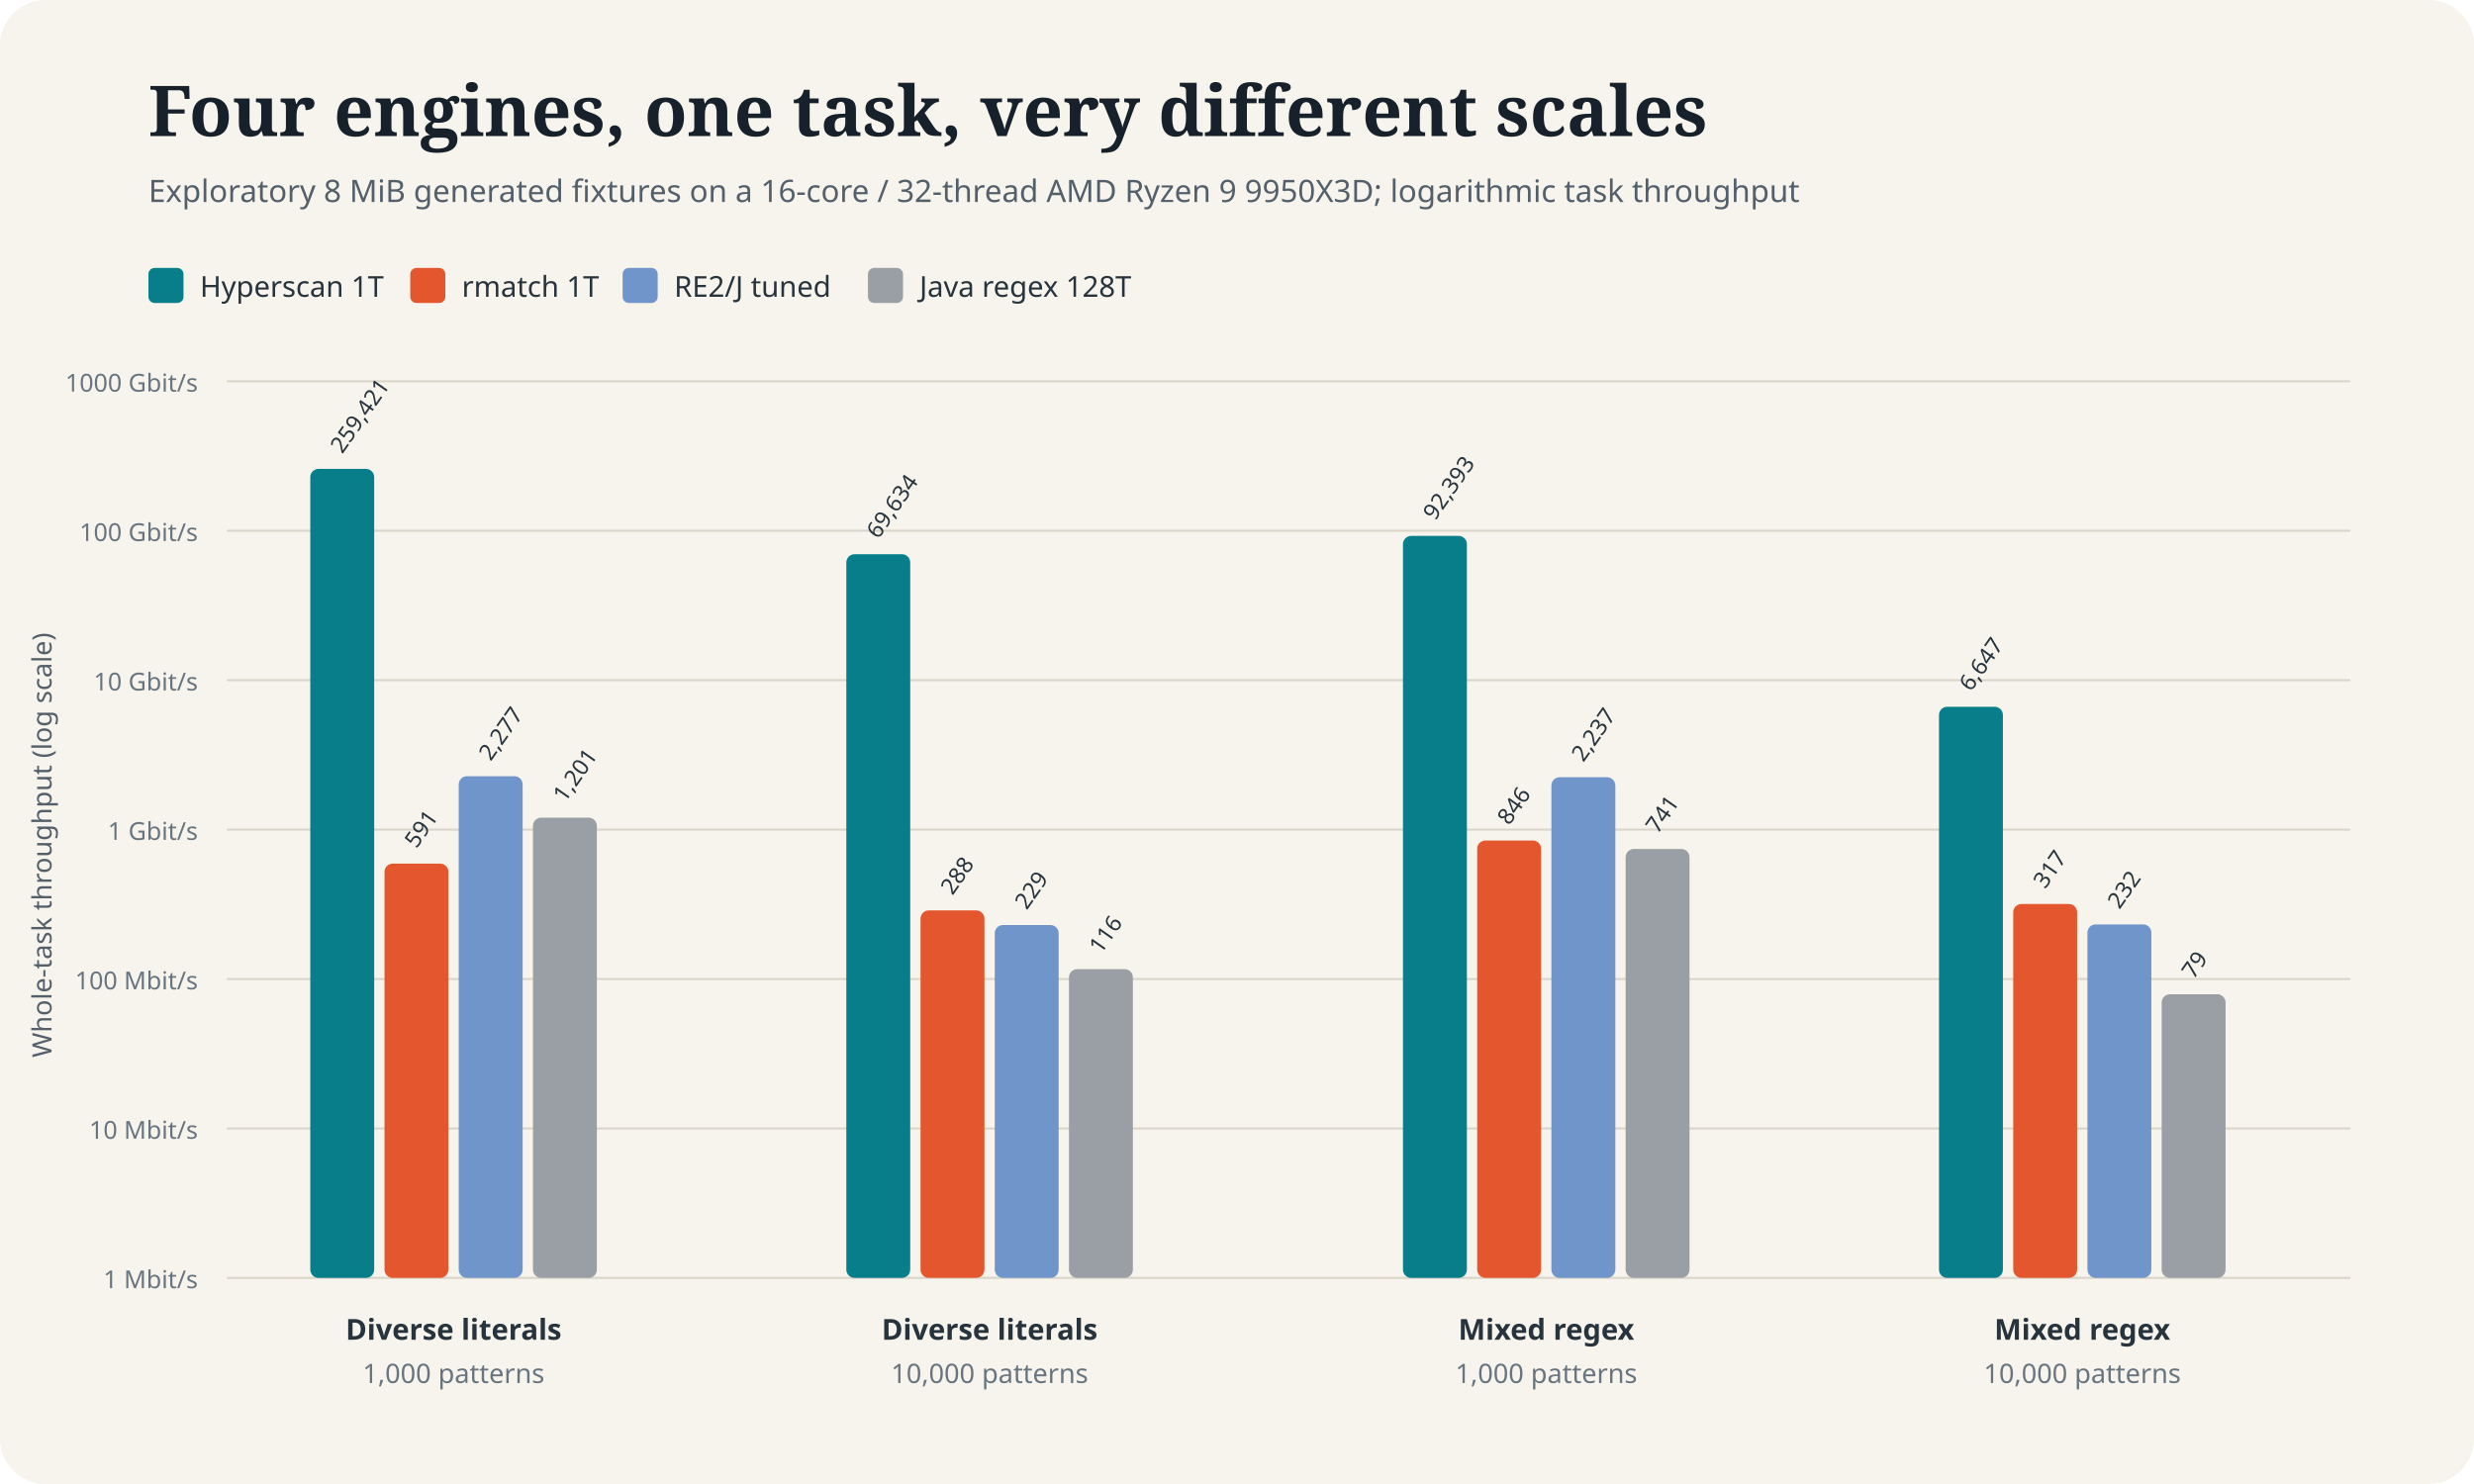
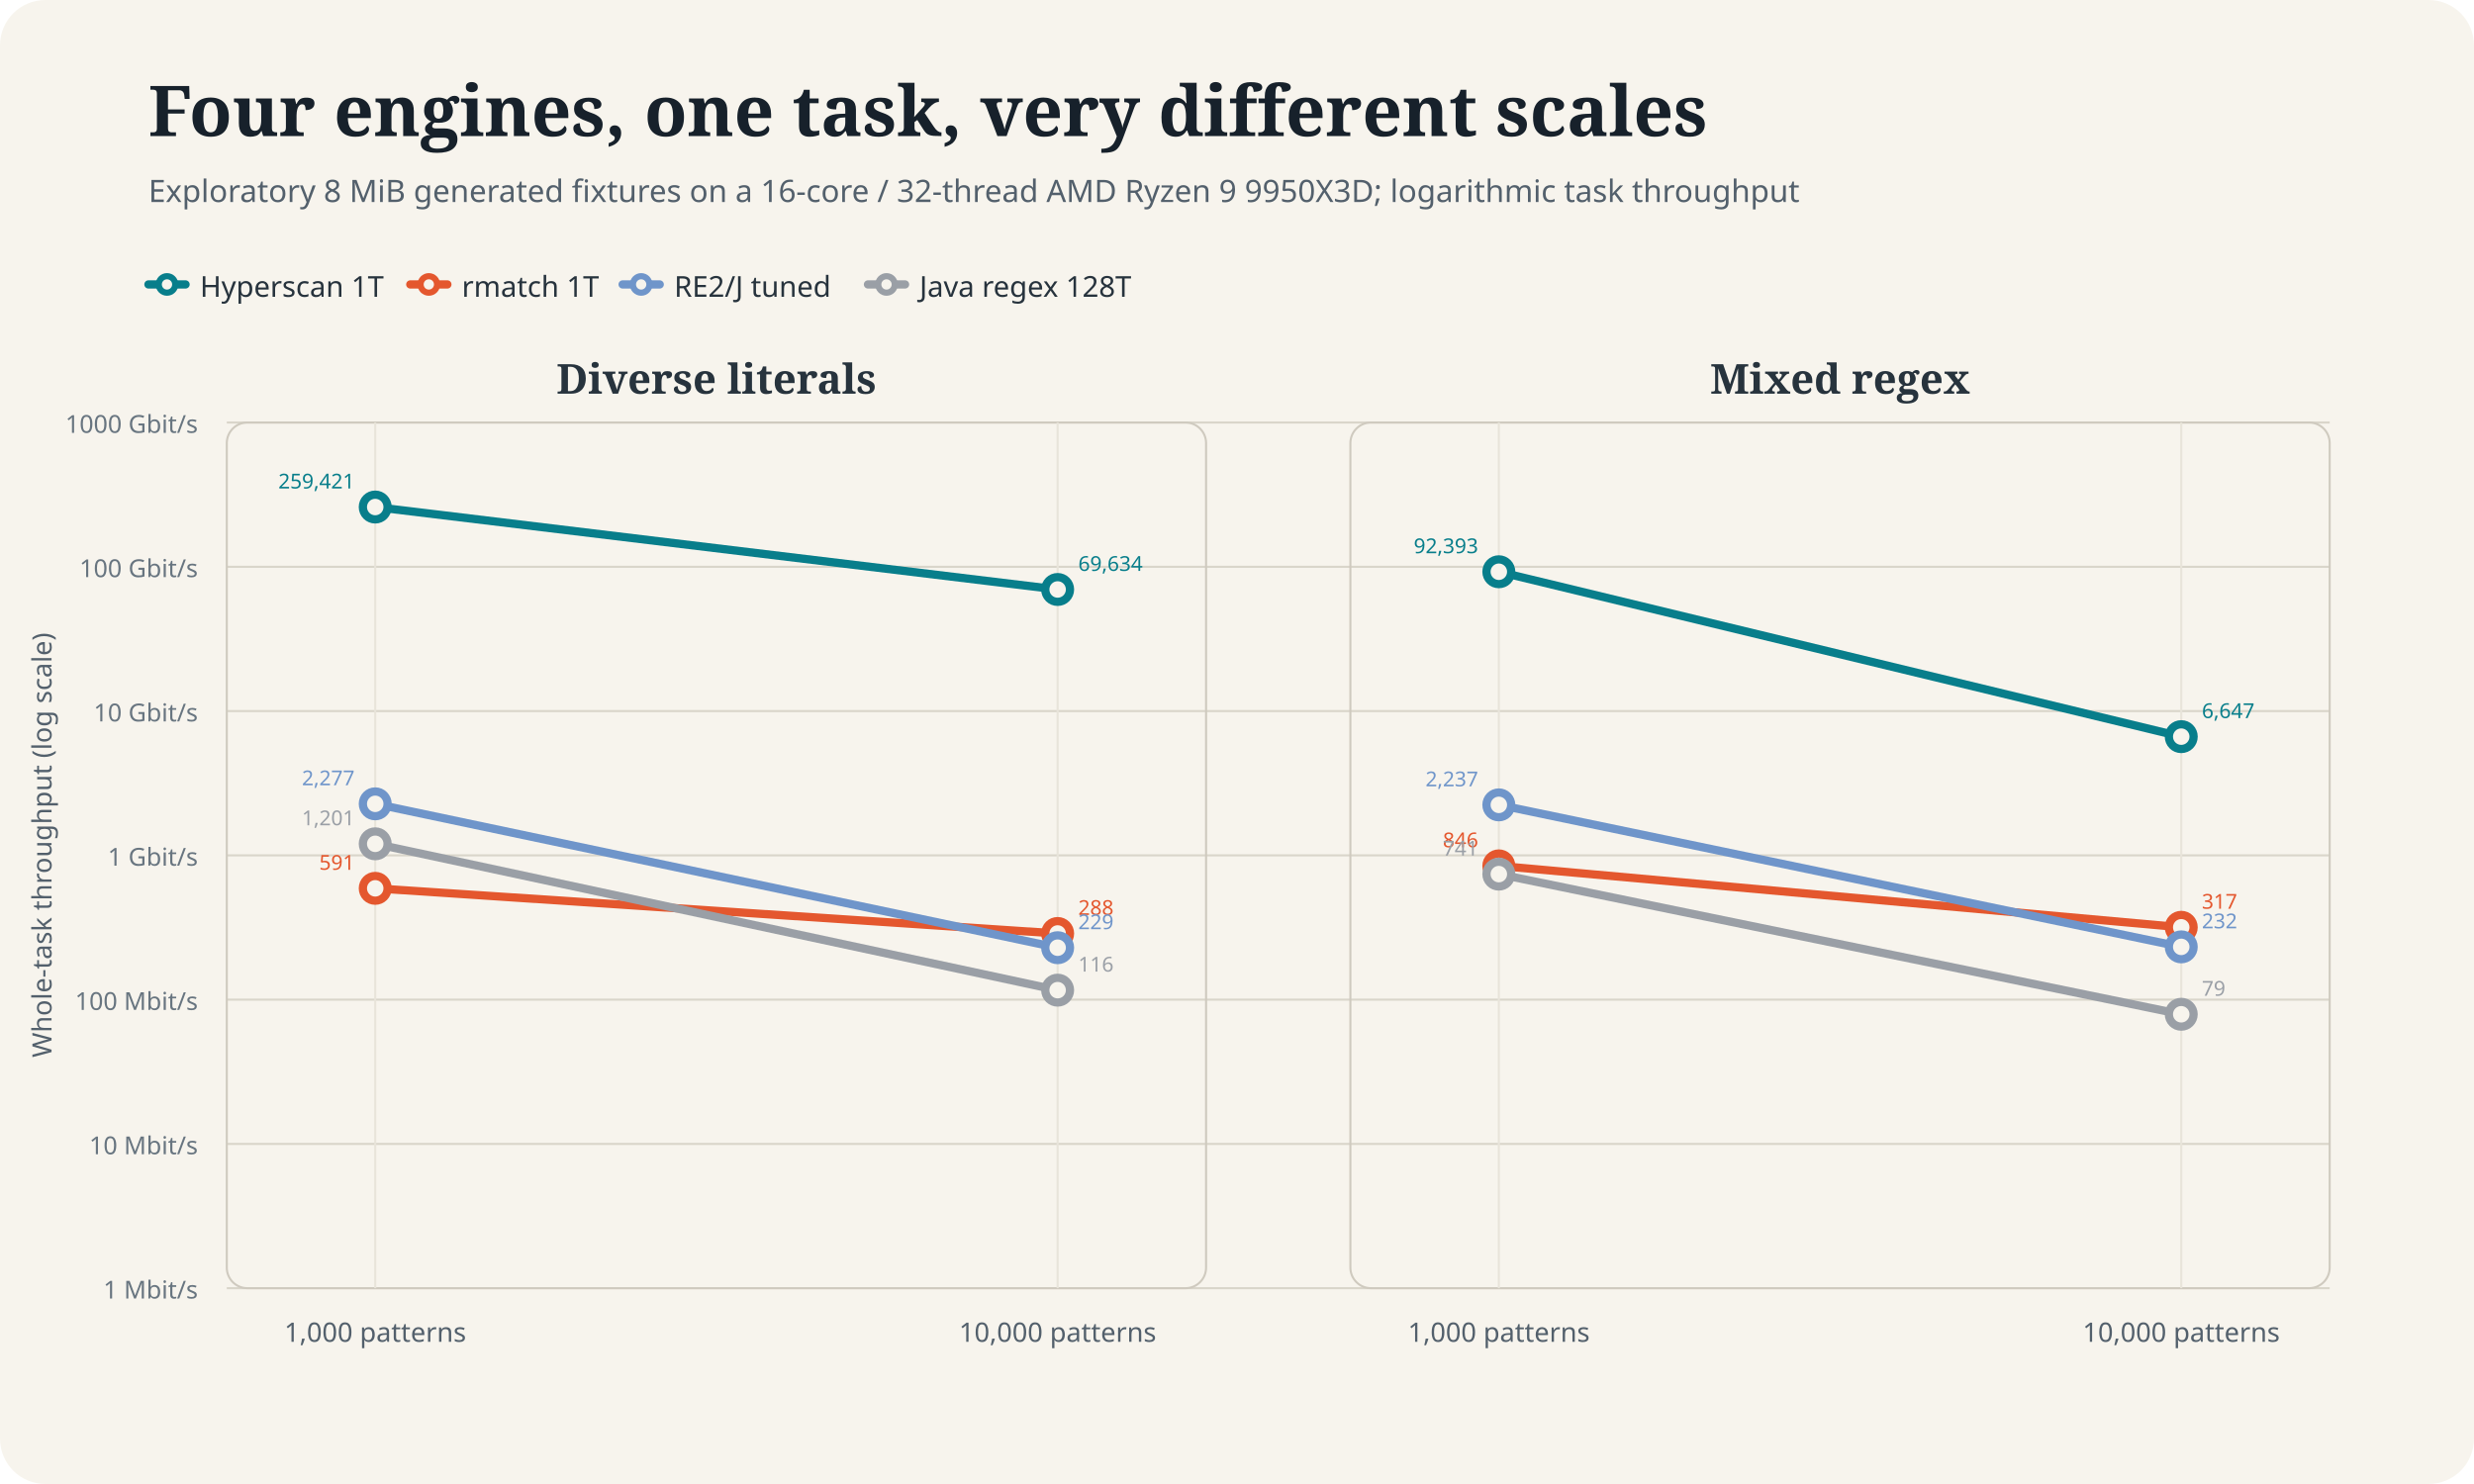
<svg xmlns="http://www.w3.org/2000/svg" width="1200" height="720" viewBox="0 0 1200 720" role="img" aria-labelledby="title desc">
  <rect width="1200" height="720" rx="22" fill="#f7f4ed" />
  <text x="72" y="66" font-family="Georgia, serif" font-size="34" font-weight="700" fill="#17212b">Four engines, one task, very different scales</text>
  <text x="72" y="98" font-family="Verdana, sans-serif" font-size="15" fill="#53606c">Exploratory 8 MiB generated fixtures on a 16-core / 32-thread AMD Ryzen 9 9950X3D; logarithmic task throughput</text>
-   <rect x="72" y="130" width="17" height="17" rx="3" fill="#087e8b" />
+   <line x1="72" y1="138" x2="90" y2="138" stroke="#087e8b" stroke-width="4" stroke-linecap="round" />
+   <circle cx="81" cy="138" r="4" fill="#f7f4ed" stroke="#087e8b" stroke-width="3" />
  <text x="97" y="144" font-family="Verdana, sans-serif" font-size="14" fill="#27333d">Hyperscan 1T</text>
-   <rect x="199" y="130" width="17" height="17" rx="3" fill="#e4572e" />
+   <line x1="199" y1="138" x2="217" y2="138" stroke="#e4572e" stroke-width="4" stroke-linecap="round" />
+   <circle cx="208" cy="138" r="4" fill="#f7f4ed" stroke="#e4572e" stroke-width="3" />
  <text x="224" y="144" font-family="Verdana, sans-serif" font-size="14" fill="#27333d">rmatch 1T</text>
-   <rect x="302" y="130" width="17" height="17" rx="3" fill="#6f95ca" />
+   <line x1="302" y1="138" x2="320" y2="138" stroke="#6f95ca" stroke-width="4" stroke-linecap="round" />
+   <circle cx="311" cy="138" r="4" fill="#f7f4ed" stroke="#6f95ca" stroke-width="3" />
  <text x="327" y="144" font-family="Verdana, sans-serif" font-size="14" fill="#27333d">RE2/J tuned</text>
-   <rect x="421" y="130" width="17" height="17" rx="3" fill="#9a9fa6" />
+   <line x1="421" y1="138" x2="439" y2="138" stroke="#9a9fa6" stroke-width="4" stroke-linecap="round" />
+   <circle cx="430" cy="138" r="4" fill="#f7f4ed" stroke="#9a9fa6" stroke-width="3" />
  <text x="446" y="144" font-family="Verdana, sans-serif" font-size="14" fill="#27333d">Java regex 128T</text>
-   <line x1="110" y1="620.0" x2="1140" y2="620.0" stroke="#d9d5ca" stroke-width="1" />
-   <text x="96" y="625.0" text-anchor="end" font-family="Verdana, sans-serif" font-size="12" fill="#687580">1 Mbit/s</text>
-   <line x1="110" y1="547.5" x2="1140" y2="547.5" stroke="#d9d5ca" stroke-width="1" />
-   <text x="96" y="552.5" text-anchor="end" font-family="Verdana, sans-serif" font-size="12" fill="#687580">10 Mbit/s</text>
-   <line x1="110" y1="475.0" x2="1140" y2="475.0" stroke="#d9d5ca" stroke-width="1" />
-   <text x="96" y="480.0" text-anchor="end" font-family="Verdana, sans-serif" font-size="12" fill="#687580">100 Mbit/s</text>
-   <line x1="110" y1="402.5" x2="1140" y2="402.5" stroke="#d9d5ca" stroke-width="1" />
-   <text x="96" y="407.5" text-anchor="end" font-family="Verdana, sans-serif" font-size="12" fill="#687580">1 Gbit/s</text>
-   <line x1="110" y1="330.0" x2="1140" y2="330.0" stroke="#d9d5ca" stroke-width="1" />
-   <text x="96" y="335.0" text-anchor="end" font-family="Verdana, sans-serif" font-size="12" fill="#687580">10 Gbit/s</text>
-   <line x1="110" y1="257.5" x2="1140" y2="257.5" stroke="#d9d5ca" stroke-width="1" />
-   <text x="96" y="262.5" text-anchor="end" font-family="Verdana, sans-serif" font-size="12" fill="#687580">100 Gbit/s</text>
-   <line x1="110" y1="185.0" x2="1140" y2="185.0" stroke="#d9d5ca" stroke-width="1" />
-   <text x="96" y="190.0" text-anchor="end" font-family="Verdana, sans-serif" font-size="12" fill="#687580">1000 Gbit/s</text>
-   <rect x="150.5" y="227.5" width="31" height="392.5" rx="4" fill="#087e8b" />
-   <text transform="translate(166.0,220.5) rotate(-55)" text-anchor="start" font-family="Verdana, sans-serif" font-size="11" fill="#27333d">259,421</text>
-   <rect x="410.5" y="268.9" width="31" height="351.1" rx="4" fill="#087e8b" />
-   <text transform="translate(426.0,261.9) rotate(-55)" text-anchor="start" font-family="Verdana, sans-serif" font-size="11" fill="#27333d">69,634</text>
-   <rect x="680.5" y="260.0" width="31" height="360.0" rx="4" fill="#087e8b" />
-   <text transform="translate(696.0,253.0) rotate(-55)" text-anchor="start" font-family="Verdana, sans-serif" font-size="11" fill="#27333d">92,393</text>
-   <rect x="940.5" y="342.9" width="31" height="277.1" rx="4" fill="#087e8b" />
-   <text transform="translate(956.0,335.9) rotate(-55)" text-anchor="start" font-family="Verdana, sans-serif" font-size="11" fill="#27333d">6,647</text>
-   <rect x="186.5" y="419.0" width="31" height="201.0" rx="4" fill="#e4572e" />
-   <text transform="translate(202.0,412.0) rotate(-55)" text-anchor="start" font-family="Verdana, sans-serif" font-size="11" fill="#27333d">591</text>
-   <rect x="446.5" y="441.7" width="31" height="178.3" rx="4" fill="#e4572e" />
-   <text transform="translate(462.0,434.7) rotate(-55)" text-anchor="start" font-family="Verdana, sans-serif" font-size="11" fill="#27333d">288</text>
-   <rect x="716.5" y="407.8" width="31" height="212.2" rx="4" fill="#e4572e" />
-   <text transform="translate(732.0,400.8) rotate(-55)" text-anchor="start" font-family="Verdana, sans-serif" font-size="11" fill="#27333d">846</text>
-   <rect x="976.5" y="438.6" width="31" height="181.4" rx="4" fill="#e4572e" />
-   <text transform="translate(992.0,431.6) rotate(-55)" text-anchor="start" font-family="Verdana, sans-serif" font-size="11" fill="#27333d">317</text>
-   <rect x="222.5" y="376.6" width="31" height="243.4" rx="4" fill="#6f95ca" />
-   <text transform="translate(238.0,369.6) rotate(-55)" text-anchor="start" font-family="Verdana, sans-serif" font-size="11" fill="#27333d">2,277</text>
-   <rect x="482.5" y="448.8" width="31" height="171.2" rx="4" fill="#6f95ca" />
-   <text transform="translate(498.0,441.8) rotate(-55)" text-anchor="start" font-family="Verdana, sans-serif" font-size="11" fill="#27333d">229</text>
-   <rect x="752.5" y="377.1" width="31" height="242.9" rx="4" fill="#6f95ca" />
-   <text transform="translate(768.0,370.1) rotate(-55)" text-anchor="start" font-family="Verdana, sans-serif" font-size="11" fill="#27333d">2,237</text>
-   <rect x="1012.5" y="448.5" width="31" height="171.5" rx="4" fill="#6f95ca" />
-   <text transform="translate(1028.0,441.5) rotate(-55)" text-anchor="start" font-family="Verdana, sans-serif" font-size="11" fill="#27333d">232</text>
-   <rect x="258.5" y="396.7" width="31" height="223.3" rx="4" fill="#9a9fa6" />
-   <text transform="translate(274.0,389.7) rotate(-55)" text-anchor="start" font-family="Verdana, sans-serif" font-size="11" fill="#27333d">1,201</text>
-   <rect x="518.5" y="470.2" width="31" height="149.8" rx="4" fill="#9a9fa6" />
-   <text transform="translate(534.0,463.2) rotate(-55)" text-anchor="start" font-family="Verdana, sans-serif" font-size="11" fill="#27333d">116</text>
-   <rect x="788.5" y="411.9" width="31" height="208.1" rx="4" fill="#9a9fa6" />
-   <text transform="translate(804.0,404.9) rotate(-55)" text-anchor="start" font-family="Verdana, sans-serif" font-size="11" fill="#27333d">741</text>
-   <rect x="1048.5" y="482.4" width="31" height="137.6" rx="4" fill="#9a9fa6" />
-   <text transform="translate(1064.0,475.4) rotate(-55)" text-anchor="start" font-family="Verdana, sans-serif" font-size="11" fill="#27333d">79</text>
-   <text x="220.0" y="650" text-anchor="middle" font-family="Verdana, sans-serif" font-size="14" font-weight="700" fill="#27333d">Diverse literals</text>
-   <text x="220.0" y="671" text-anchor="middle" font-family="Verdana, sans-serif" font-size="13" fill="#687580">1,000 patterns</text>
-   <text x="480.0" y="650" text-anchor="middle" font-family="Verdana, sans-serif" font-size="14" font-weight="700" fill="#27333d">Diverse literals</text>
-   <text x="480.0" y="671" text-anchor="middle" font-family="Verdana, sans-serif" font-size="13" fill="#687580">10,000 patterns</text>
-   <text x="750.0" y="650" text-anchor="middle" font-family="Verdana, sans-serif" font-size="14" font-weight="700" fill="#27333d">Mixed regex</text>
-   <text x="750.0" y="671" text-anchor="middle" font-family="Verdana, sans-serif" font-size="13" fill="#687580">1,000 patterns</text>
-   <text x="1010.0" y="650" text-anchor="middle" font-family="Verdana, sans-serif" font-size="14" font-weight="700" fill="#27333d">Mixed regex</text>
-   <text x="1010.0" y="671" text-anchor="middle" font-family="Verdana, sans-serif" font-size="13" fill="#687580">10,000 patterns</text>
+   <line x1="110" y1="625.0" x2="1130" y2="625.0" stroke="#d9d5ca" stroke-width="1" />
+   <text x="96" y="630.0" text-anchor="end" font-family="Verdana, sans-serif" font-size="12" fill="#687580">1 Mbit/s</text>
+   <line x1="110" y1="555.0" x2="1130" y2="555.0" stroke="#d9d5ca" stroke-width="1" />
+   <text x="96" y="560.0" text-anchor="end" font-family="Verdana, sans-serif" font-size="12" fill="#687580">10 Mbit/s</text>
+   <line x1="110" y1="485.0" x2="1130" y2="485.0" stroke="#d9d5ca" stroke-width="1" />
+   <text x="96" y="490.0" text-anchor="end" font-family="Verdana, sans-serif" font-size="12" fill="#687580">100 Mbit/s</text>
+   <line x1="110" y1="415.0" x2="1130" y2="415.0" stroke="#d9d5ca" stroke-width="1" />
+   <text x="96" y="420.0" text-anchor="end" font-family="Verdana, sans-serif" font-size="12" fill="#687580">1 Gbit/s</text>
+   <line x1="110" y1="345.0" x2="1130" y2="345.0" stroke="#d9d5ca" stroke-width="1" />
+   <text x="96" y="350.0" text-anchor="end" font-family="Verdana, sans-serif" font-size="12" fill="#687580">10 Gbit/s</text>
+   <line x1="110" y1="275.0" x2="1130" y2="275.0" stroke="#d9d5ca" stroke-width="1" />
+   <text x="96" y="280.0" text-anchor="end" font-family="Verdana, sans-serif" font-size="12" fill="#687580">100 Gbit/s</text>
+   <line x1="110" y1="205.0" x2="1130" y2="205.0" stroke="#d9d5ca" stroke-width="1" />
+   <text x="96" y="210.0" text-anchor="end" font-family="Verdana, sans-serif" font-size="12" fill="#687580">1000 Gbit/s</text>
+   <rect x="110" y="205" width="475" height="420" rx="10" fill="none" stroke="#cfcabf" />
+   <text x="347.5" y="191" text-anchor="middle" font-family="Georgia, serif" font-size="20" font-weight="700" fill="#27333d">Diverse literals</text>
+   <line x1="182" y1="205" x2="182" y2="625" stroke="#e8e4da" stroke-width="1" />
+   <text x="182" y="651" text-anchor="middle" font-family="Verdana, sans-serif" font-size="13" fill="#53606c">1,000 patterns</text>
+   <line x1="513" y1="205" x2="513" y2="625" stroke="#e8e4da" stroke-width="1" />
+   <text x="513" y="651" text-anchor="middle" font-family="Verdana, sans-serif" font-size="13" fill="#53606c">10,000 patterns</text>
+   <path d="M 182 246.0 L 513 286.0" fill="none" stroke="#087e8b" stroke-width="4" stroke-linecap="round" />
+   <circle cx="182" cy="246.0" r="6" fill="#f7f4ed" stroke="#087e8b" stroke-width="4" />
+   <text x="172" y="237.0" text-anchor="end" font-family="Verdana, sans-serif" font-size="10" fill="#087e8b">259,421</text>
+   <circle cx="513" cy="286.0" r="6" fill="#f7f4ed" stroke="#087e8b" stroke-width="4" />
+   <text x="523" y="277.0" text-anchor="start" font-family="Verdana, sans-serif" font-size="10" fill="#087e8b">69,634</text>
+   <path d="M 182 431.0 L 513 452.9" fill="none" stroke="#e4572e" stroke-width="4" stroke-linecap="round" />
+   <circle cx="182" cy="431.0" r="6" fill="#f7f4ed" stroke="#e4572e" stroke-width="4" />
+   <text x="172" y="422.0" text-anchor="end" font-family="Verdana, sans-serif" font-size="10" fill="#e4572e">591</text>
+   <circle cx="513" cy="452.9" r="6" fill="#f7f4ed" stroke="#e4572e" stroke-width="4" />
+   <text x="523" y="443.9" text-anchor="start" font-family="Verdana, sans-serif" font-size="10" fill="#e4572e">288</text>
+   <path d="M 182 390.0 L 513 459.8" fill="none" stroke="#6f95ca" stroke-width="4" stroke-linecap="round" />
+   <circle cx="182" cy="390.0" r="6" fill="#f7f4ed" stroke="#6f95ca" stroke-width="4" />
+   <text x="172" y="381.0" text-anchor="end" font-family="Verdana, sans-serif" font-size="10" fill="#6f95ca">2,277</text>
+   <circle cx="513" cy="459.8" r="6" fill="#f7f4ed" stroke="#6f95ca" stroke-width="4" />
+   <text x="523" y="450.8" text-anchor="start" font-family="Verdana, sans-serif" font-size="10" fill="#6f95ca">229</text>
+   <path d="M 182 409.4 L 513 480.4" fill="none" stroke="#9a9fa6" stroke-width="4" stroke-linecap="round" />
+   <circle cx="182" cy="409.4" r="6" fill="#f7f4ed" stroke="#9a9fa6" stroke-width="4" />
+   <text x="172" y="400.4" text-anchor="end" font-family="Verdana, sans-serif" font-size="10" fill="#9a9fa6">1,201</text>
+   <circle cx="513" cy="480.4" r="6" fill="#f7f4ed" stroke="#9a9fa6" stroke-width="4" />
+   <text x="523" y="471.4" text-anchor="start" font-family="Verdana, sans-serif" font-size="10" fill="#9a9fa6">116</text>
+   <rect x="655" y="205" width="475" height="420" rx="10" fill="none" stroke="#cfcabf" />
+   <text x="892.5" y="191" text-anchor="middle" font-family="Georgia, serif" font-size="20" font-weight="700" fill="#27333d">Mixed regex</text>
+   <line x1="727" y1="205" x2="727" y2="625" stroke="#e8e4da" stroke-width="1" />
+   <text x="727" y="651" text-anchor="middle" font-family="Verdana, sans-serif" font-size="13" fill="#53606c">1,000 patterns</text>
+   <line x1="1058" y1="205" x2="1058" y2="625" stroke="#e8e4da" stroke-width="1" />
+   <text x="1058" y="651" text-anchor="middle" font-family="Verdana, sans-serif" font-size="13" fill="#53606c">10,000 patterns</text>
+   <path d="M 727 277.4 L 1058 357.4" fill="none" stroke="#087e8b" stroke-width="4" stroke-linecap="round" />
+   <circle cx="727" cy="277.4" r="6" fill="#f7f4ed" stroke="#087e8b" stroke-width="4" />
+   <text x="717" y="268.4" text-anchor="end" font-family="Verdana, sans-serif" font-size="10" fill="#087e8b">92,393</text>
+   <circle cx="1058" cy="357.4" r="6" fill="#f7f4ed" stroke="#087e8b" stroke-width="4" />
+   <text x="1068" y="348.4" text-anchor="start" font-family="Verdana, sans-serif" font-size="10" fill="#087e8b">6,647</text>
+   <path d="M 727 420.1 L 1058 449.9" fill="none" stroke="#e4572e" stroke-width="4" stroke-linecap="round" />
+   <circle cx="727" cy="420.1" r="6" fill="#f7f4ed" stroke="#e4572e" stroke-width="4" />
+   <text x="717" y="411.1" text-anchor="end" font-family="Verdana, sans-serif" font-size="10" fill="#e4572e">846</text>
+   <circle cx="1058" cy="449.9" r="6" fill="#f7f4ed" stroke="#e4572e" stroke-width="4" />
+   <text x="1068" y="440.9" text-anchor="start" font-family="Verdana, sans-serif" font-size="10" fill="#e4572e">317</text>
+   <path d="M 727 390.5 L 1058 459.4" fill="none" stroke="#6f95ca" stroke-width="4" stroke-linecap="round" />
+   <circle cx="727" cy="390.5" r="6" fill="#f7f4ed" stroke="#6f95ca" stroke-width="4" />
+   <text x="717" y="381.5" text-anchor="end" font-family="Verdana, sans-serif" font-size="10" fill="#6f95ca">2,237</text>
+   <circle cx="1058" cy="459.4" r="6" fill="#f7f4ed" stroke="#6f95ca" stroke-width="4" />
+   <text x="1068" y="450.4" text-anchor="start" font-family="Verdana, sans-serif" font-size="10" fill="#6f95ca">232</text>
+   <path d="M 727 424.1 L 1058 492.1" fill="none" stroke="#9a9fa6" stroke-width="4" stroke-linecap="round" />
+   <circle cx="727" cy="424.1" r="6" fill="#f7f4ed" stroke="#9a9fa6" stroke-width="4" />
+   <text x="717" y="415.1" text-anchor="end" font-family="Verdana, sans-serif" font-size="10" fill="#9a9fa6">741</text>
+   <circle cx="1058" cy="492.1" r="6" fill="#f7f4ed" stroke="#9a9fa6" stroke-width="4" />
+   <text x="1068" y="483.1" text-anchor="start" font-family="Verdana, sans-serif" font-size="10" fill="#9a9fa6">79</text>
  <text x="25" y="410" transform="rotate(-90 25 410)" text-anchor="middle" font-family="Verdana, sans-serif" font-size="13" fill="#53606c">Whole-task throughput (log scale)</text>
</svg>
